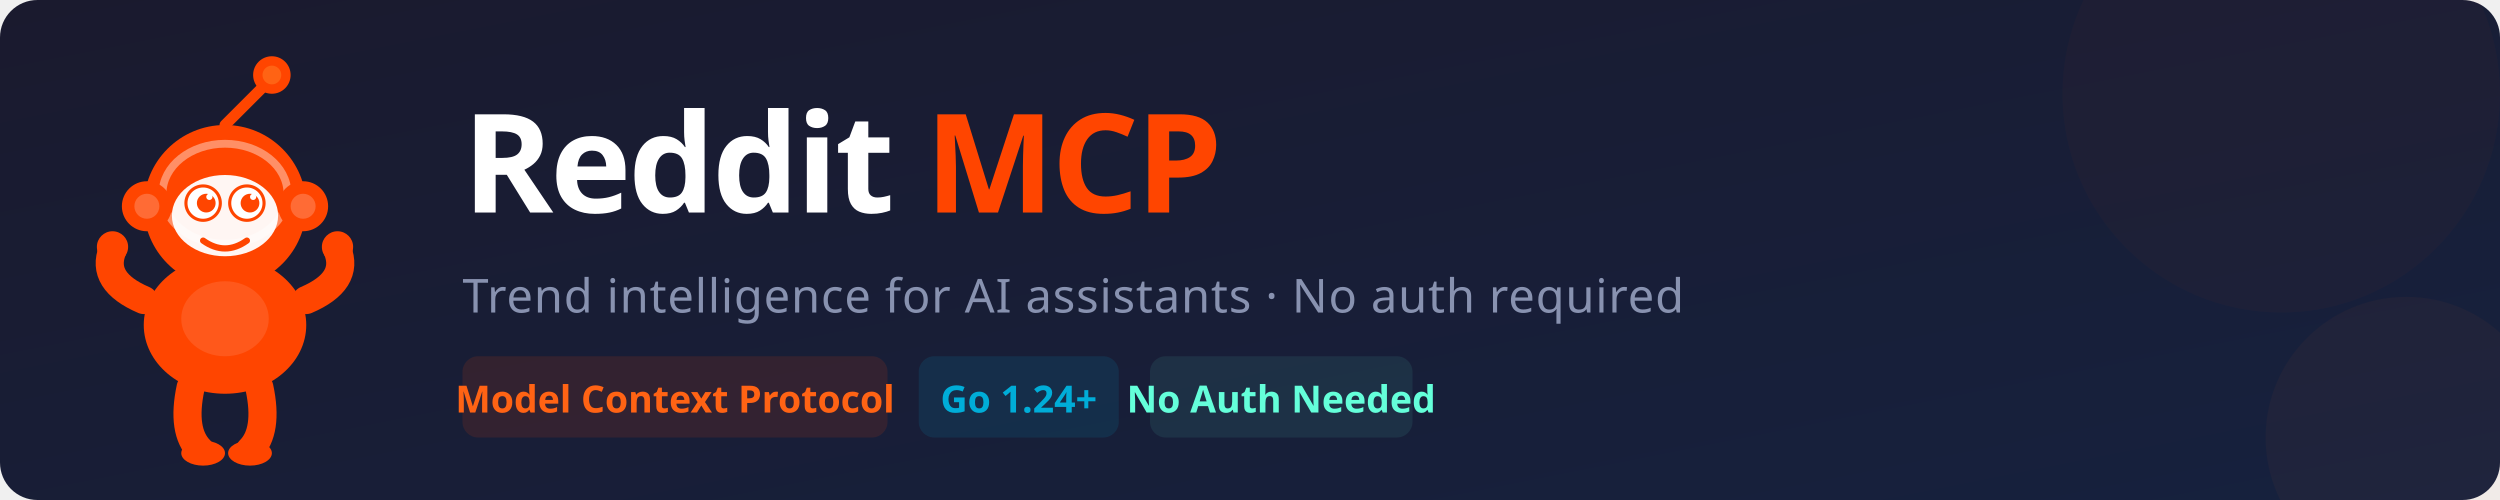
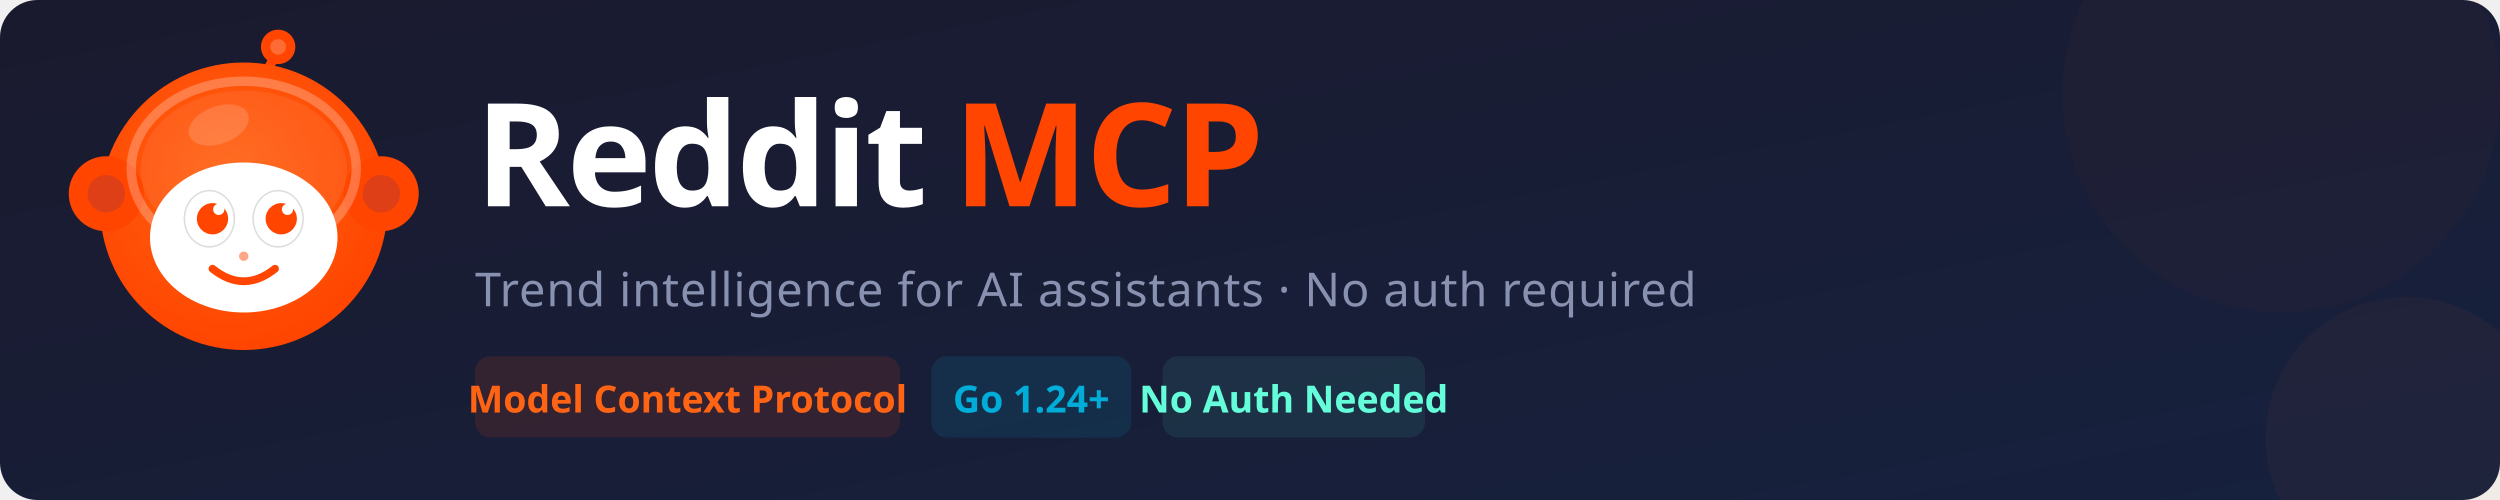
<svg xmlns="http://www.w3.org/2000/svg" viewBox="0 0 800 160">
  <defs>
    <linearGradient id="bg" x1="0%" y1="0%" x2="100%" y2="100%">
      <stop offset="0%" style="stop-color:#1a1a2e;stop-opacity:1" />
      <stop offset="100%" style="stop-color:#16213e;stop-opacity:1" />
    </linearGradient>
+     <radialGradient id="headGrad" cx="45%" cy="40%" r="60%">
+       <stop offset="0%" style="stop-color:#FF6314;stop-opacity:1" />
+       <stop offset="100%" style="stop-color:#FF4500;stop-opacity:1" />
+     </radialGradient>
  </defs>
  <rect width="800" height="160" rx="12" fill="url(#bg)" />
-   <g transform="translate(72, 82)">
-     <ellipse cx="0" cy="22" rx="26" ry="22" fill="#FF4500" />
-     <circle cx="0" cy="-16" r="26" fill="#FF4500" />
-     <ellipse cx="0" cy="-20" rx="20" ry="16" fill="none" stroke="white" stroke-width="2.5" opacity="0.4" />
-     <line x1="0" y1="-42" x2="14" y2="-56" stroke="#FF4500" stroke-width="3.5" stroke-linecap="round" />
-     <circle cx="15" cy="-58" r="6" fill="#FF4500" />
-     <circle cx="15" cy="-58" r="3" fill="#FF6314" />
-     <ellipse cx="0" cy="-13" rx="17" ry="13" fill="white" opacity="0.95" />
-     <circle cx="-7" cy="-17" r="5.5" fill="white" stroke="#FF4500" stroke-width="1" />
-     <circle cx="7" cy="-17" r="5.5" fill="white" stroke="#FF4500" stroke-width="1" />
-     <circle cx="-6" cy="-17" r="3" fill="#FF4500" />
-     <circle cx="8" cy="-17" r="3" fill="#FF4500" />
-     <circle cx="-5" cy="-19" r="1" fill="white" />
-     <circle cx="9" cy="-19" r="1" fill="white" />
-     <path d="M -7 -5 Q 0 0 7 -5" stroke="#FF4500" stroke-width="2" fill="none" stroke-linecap="round" />
-     <circle cx="-25" cy="-16" r="8" fill="#FF4500" />
-     <circle cx="25" cy="-16" r="8" fill="#FF4500" />
-     <circle cx="-25" cy="-16" r="4" fill="#FF6B35" />
-     <circle cx="25" cy="-16" r="4" fill="#FF6B35" />
-     <path d="M -26 14 Q -40 8 -36 -2" stroke="#FF4500" stroke-width="9" fill="none" stroke-linecap="round" />
-     <path d="M 26 14 Q 40 8 36 -2" stroke="#FF4500" stroke-width="9" fill="none" stroke-linecap="round" />
-     <circle cx="-36" cy="-3" r="5" fill="#FF4500" />
-     <circle cx="36" cy="-3" r="5" fill="#FF4500" />
-     <path d="M -11 42 Q -14 56 -8 62" stroke="#FF4500" stroke-width="9" fill="none" stroke-linecap="round" />
-     <path d="M 11 42 Q 14 56 8 62" stroke="#FF4500" stroke-width="9" fill="none" stroke-linecap="round" />
-     <ellipse cx="-7" cy="63" rx="7" ry="4" fill="#FF4500" />
-     <ellipse cx="8" cy="63" rx="7" ry="4" fill="#FF4500" />
-     <ellipse cx="0" cy="20" rx="14" ry="12" fill="#FF6B35" opacity="0.5" />
+   <g transform="translate(78, 82)">
+     <line x1="0" y1="-46" x2="10" y2="-64" stroke="#FF4500" stroke-width="3" stroke-linecap="round" />
+     <circle cx="11" cy="-67" r="5.5" fill="#FF4500" />
+     <circle cx="11" cy="-67" r="2.5" fill="#FF6B35" />
+     <circle cx="0" cy="-16" r="46" fill="url(#headGrad)" />
+     <circle cx="-44" cy="-20" r="12" fill="#FF4500" />
+     <circle cx="44" cy="-20" r="12" fill="#FF4500" />
+     <circle cx="-44" cy="-20" r="6" fill="#C0392b" opacity="0.5" />
+     <circle cx="44" cy="-20" r="6" fill="#C0392b" opacity="0.5" />
+     <ellipse cx="0" cy="-28" rx="36" ry="28" fill="none" stroke="white" stroke-width="3" opacity="0.25" />
+     <ellipse cx="0" cy="-28" rx="33" ry="25" fill="white" opacity="0.07" />
+     <ellipse cx="-8" cy="-42" rx="10" ry="6" fill="white" opacity="0.15" transform="rotate(-20, -8, -42)" />
+     <ellipse cx="0" cy="-6" rx="30" ry="24" fill="white" />
+     <ellipse cx="-11" cy="-12" rx="8" ry="9" fill="white" stroke="#ddd" stroke-width="0.5" />
+     <ellipse cx="11" cy="-12" rx="8" ry="9" fill="white" stroke="#ddd" stroke-width="0.5" />
+     <circle cx="-10" cy="-12" r="5" fill="#FF4500" />
+     <circle cx="12" cy="-12" r="5" fill="#FF4500" />
+     <circle cx="-8" cy="-15" r="1.8" fill="white" />
+     <circle cx="14" cy="-15" r="1.8" fill="white" />
+     <path d="M -10 4 Q 0 12 10 4" stroke="#FF4500" stroke-width="2.5" fill="none" stroke-linecap="round" />
+     <circle cx="0" cy="0" r="1.5" fill="#FF6B35" opacity="0.6" />
  </g>
-   <text x="148" y="68" font-family="'Segoe UI', system-ui, sans-serif" font-size="44" font-weight="800" fill="white" letter-spacing="-1">Reddit</text>
-   <text x="148" y="68" font-family="'Segoe UI', system-ui, sans-serif" font-size="44" font-weight="800" letter-spacing="-1" fill="#FF4500" dx="148"> MCP</text>
-   <text x="148" y="100" font-family="'Segoe UI', system-ui, sans-serif" font-size="15" fill="#8892b0" letter-spacing="0.3">Trend intelligence for AI assistants · No auth required</text>
-   <rect x="148" y="114" width="136" height="26" rx="5" fill="#FF4500" opacity="0.12" />
-   <text x="216" y="132" font-family="'Segoe UI', system-ui, sans-serif" font-size="12" fill="#FF6314" text-anchor="middle" font-weight="600">Model Context Protocol</text>
-   <rect x="294" y="114" width="64" height="26" rx="5" fill="#00ADD8" opacity="0.12" />
-   <text x="326" y="132" font-family="'Segoe UI', system-ui, sans-serif" font-size="12" fill="#00ADD8" text-anchor="middle" font-weight="600">Go 1.24+</text>
-   <rect x="368" y="114" width="84" height="26" rx="5" fill="#64ffda" opacity="0.08" />
-   <text x="410" y="132" font-family="'Segoe UI', system-ui, sans-serif" font-size="12" fill="#64ffda" text-anchor="middle" font-weight="600">No Auth Needed</text>
+   <text x="152" y="66" font-family="'Segoe UI', system-ui, sans-serif" font-size="46" font-weight="800" fill="white" letter-spacing="-1">Reddit</text>
+   <text x="152" y="66" font-family="'Segoe UI', system-ui, sans-serif" font-size="46" font-weight="800" letter-spacing="-1" fill="#FF4500" dx="153"> MCP</text>
+   <text x="152" y="98" font-family="'Segoe UI', system-ui, sans-serif" font-size="15" fill="#8892b0" letter-spacing="0.3">Trend intelligence for AI assistants · No auth required</text>
+   <rect x="152" y="114" width="136" height="26" rx="5" fill="#FF4500" opacity="0.12" />
+   <text x="220" y="132" font-family="'Segoe UI', system-ui, sans-serif" font-size="12" fill="#FF6314" text-anchor="middle" font-weight="600">Model Context Protocol</text>
+   <rect x="298" y="114" width="64" height="26" rx="5" fill="#00ADD8" opacity="0.12" />
+   <text x="330" y="132" font-family="'Segoe UI', system-ui, sans-serif" font-size="12" fill="#00ADD8" text-anchor="middle" font-weight="600">Go 1.24+</text>
+   <rect x="372" y="114" width="84" height="26" rx="5" fill="#64ffda" opacity="0.08" />
+   <text x="414" y="132" font-family="'Segoe UI', system-ui, sans-serif" font-size="12" fill="#64ffda" text-anchor="middle" font-weight="600">No Auth Needed</text>
  <circle cx="730" cy="30" r="70" fill="#FF4500" opacity="0.03" />
  <circle cx="770" cy="140" r="45" fill="#FF6314" opacity="0.04" />
</svg>
